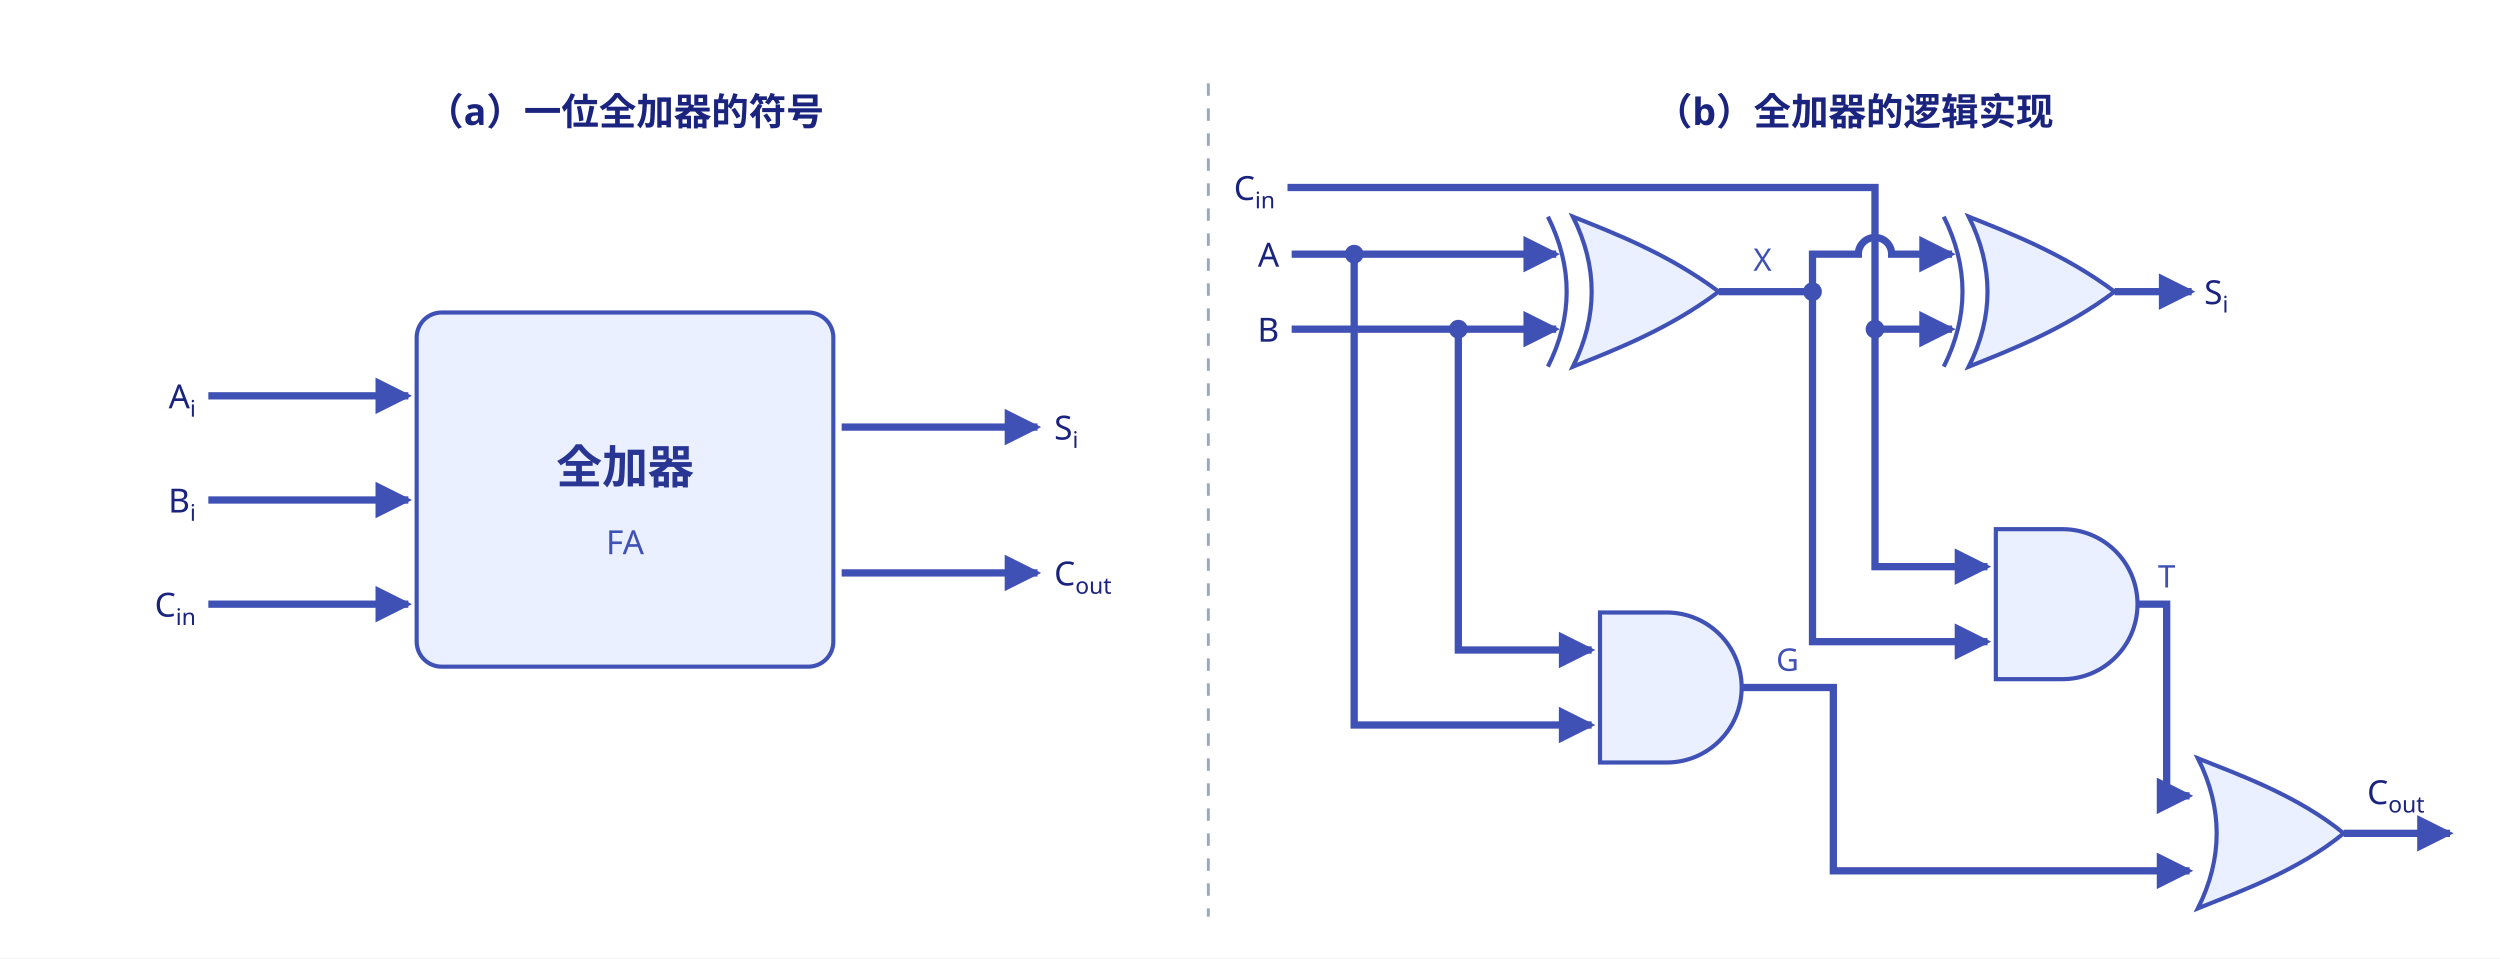
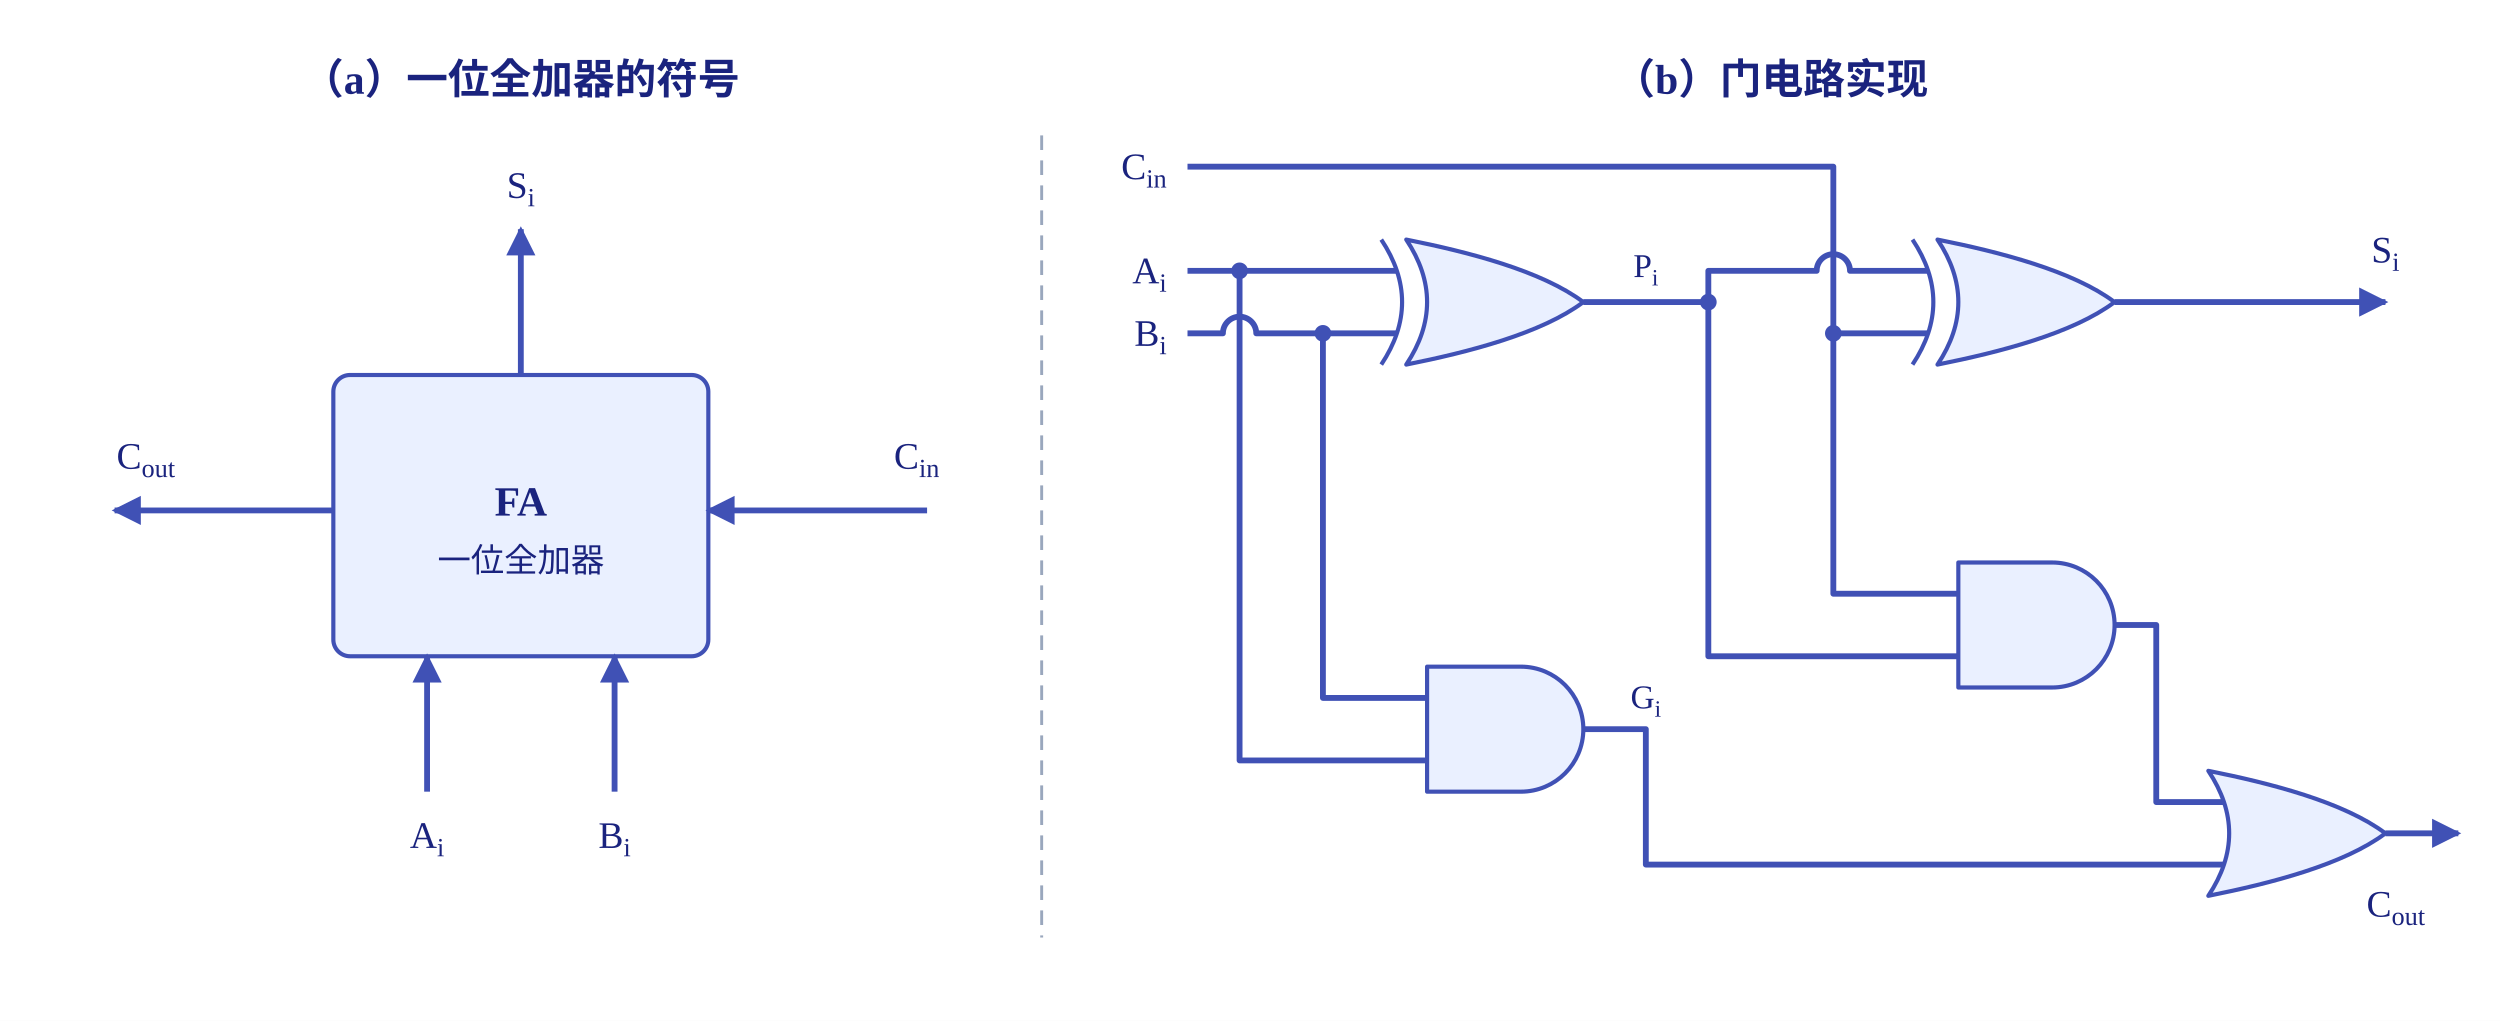
- <svg xmlns="http://www.w3.org/2000/svg" viewBox="0 0 1200 460" width="1200" height="460" role="img" aria-labelledby="title desc" font-family="Source Han Sans SC, Noto Sans SC, Source Han Sans CN, Microsoft YaHei, sans-serif">
+ <svg xmlns="http://www.w3.org/2000/svg" width="1200" height="490" viewBox="0 0 1200 490" role="img" aria-labelledby="title desc" font-family="Times New Roman, Times, Liberation Serif, Noto Serif, serif">
  <defs>
    <marker id="arrow" viewBox="0 0 10 10" refX="9" refY="5" markerWidth="5" markerHeight="5" orient="auto">
-       <path d="M 0 0 L 10 5 L 0 10 z" fill="#4051b5" />
+       <path d="M 0 0 L 10 5 L 0 10 Z" fill="#4051b5" />
+     </marker>
+     <marker id="red-arrow" viewBox="0 0 10 10" refX="9" refY="5" markerWidth="5" markerHeight="5" orient="auto">
+       <path d="M 0 0 L 10 5 L 0 10 Z" fill="#d62728" />
    </marker>
  </defs>
-   <rect width="1200" height="460" fill="#ffffff" />
-   <line x1="580" y1="40" x2="580" y2="440" stroke="#9aa7bd" stroke-width="1.4" stroke-dasharray="6 6" />
-   <text x="300" y="60" text-anchor="middle" font-size="18" font-weight="700" fill="#1a237e">（a）一位全加器的符号</text>
-   <rect x="200" y="150" width="200" height="170" rx="12" fill="#eaf0ff" stroke="#4051b5" stroke-width="2" />
-   <text x="300" y="232" text-anchor="middle" font-size="22" font-weight="700" fill="#283593">全加器</text>
-   <text x="300" y="266" text-anchor="middle" font-size="16" fill="#4051b5">FA</text>
-   <line x1="100" y1="190" x2="196" y2="190" stroke="#4051b5" stroke-width="3.5" marker-end="url(#arrow)" />
-   <text x="94" y="196" text-anchor="end" font-size="16" fill="#1a237e">A<tspan font-size="11" dy="4">i</tspan>
+   <rect width="1200" height="490" fill="#ffffff" />
+   <text x="250" y="45" text-anchor="middle" font-size="20" fill="#1a237e" font-weight="700">
+     <tspan font-family="Source Han Sans SC, Noto Sans SC, Source Han Sans CN, Microsoft YaHei, sans-serif">（</tspan>a<tspan font-family="Source Han Sans SC, Noto Sans SC, Source Han Sans CN, Microsoft YaHei, sans-serif">）一位全加器的符号</tspan>
  </text>
-   <line x1="100" y1="240" x2="196" y2="240" stroke="#4051b5" stroke-width="3.5" marker-end="url(#arrow)" />
-   <text x="94" y="246" text-anchor="end" font-size="16" fill="#1a237e">B<tspan font-size="11" dy="4">i</tspan>
+   <text x="850" y="45" text-anchor="middle" font-size="20" fill="#1a237e" font-weight="700">
+     <tspan font-family="Source Han Sans SC, Noto Sans SC, Source Han Sans CN, Microsoft YaHei, sans-serif">（</tspan>b<tspan font-family="Source Han Sans SC, Noto Sans SC, Source Han Sans CN, Microsoft YaHei, sans-serif">）门电路实现</tspan>
  </text>
-   <line x1="100" y1="290" x2="196" y2="290" stroke="#4051b5" stroke-width="3.5" marker-end="url(#arrow)" />
-   <text x="94" y="296" text-anchor="end" font-size="16" fill="#1a237e">C<tspan font-size="11" dy="4">in</tspan>
+   <path d="M 500 65 V 450" fill="none" stroke="#9aa7bd" stroke-width="1.4" stroke-linejoin="round" stroke-dasharray="7 5" />
+   <rect x="160" y="180" width="180" height="135" rx="8" fill="#eaf0ff" stroke="#4051b5" stroke-width="2" />
+   <text x="250.0" y="247.5" text-anchor="middle" font-size="20" fill="#1a237e" font-weight="700">FA</text>
+   <text x="250.0" y="274.5" text-anchor="middle" font-size="16" fill="#1a237e">
+     <tspan font-family="Source Han Sans SC, Noto Sans SC, Source Han Sans CN, Microsoft YaHei, sans-serif">一位全加器</tspan>
  </text>
-   <line x1="404" y1="205" x2="498" y2="205" stroke="#4051b5" stroke-width="3.5" marker-end="url(#arrow)" />
-   <text x="506" y="211" font-size="16" fill="#1a237e">S<tspan font-size="11" dy="4">i</tspan>
+   <path d="M 205 380 V 315" fill="none" stroke="#4051b5" stroke-width="2.8" stroke-linejoin="round" marker-end="url(#arrow)" />
+   <text x="205" y="407" text-anchor="middle" font-size="18" fill="#1a237e">A<tspan font-size="12.6" dy="4">i</tspan>
  </text>
-   <line x1="404" y1="275" x2="498" y2="275" stroke="#4051b5" stroke-width="3.5" marker-end="url(#arrow)" />
-   <text x="506" y="281" font-size="16" fill="#1a237e">C<tspan font-size="11" dy="4">out</tspan>
+   <path d="M 295 380 V 315" fill="none" stroke="#4051b5" stroke-width="2.8" stroke-linejoin="round" marker-end="url(#arrow)" />
+   <text x="295" y="407" text-anchor="middle" font-size="18" fill="#1a237e">B<tspan font-size="12.6" dy="4">i</tspan>
  </text>
-   <text x="890" y="60" text-anchor="middle" font-size="18" font-weight="700" fill="#1a237e">（b）全加器的逻辑实现</text>
-   <path d="M 743 104 Q 761 140 743 176" fill="none" stroke="#4051b5" stroke-width="2" />
-   <path d="M 755 104 Q 773 140 755 176 C 775 168 801 158 825 140 C 801 122 775 112 755 104 Z" fill="#eaf0ff" stroke="#4051b5" stroke-width="2" />
-   <path d="M 768 294 H 800 A 36 36 0 0 1 800 366 H 768 Z" fill="#eaf0ff" stroke="#4051b5" stroke-width="2" />
-   <path d="M 933 104 Q 951 140 933 176" fill="none" stroke="#4051b5" stroke-width="2" />
-   <path d="M 945 104 Q 963 140 945 176 C 965 168 991 158 1015 140 C 991 122 965 112 945 104 Z" fill="#eaf0ff" stroke="#4051b5" stroke-width="2" />
-   <path d="M 958 254 H 990 A 36 36 0 0 1 990 326 H 958 Z" fill="#eaf0ff" stroke="#4051b5" stroke-width="2" />
-   <path d="M 1055 364 Q 1073 400 1055 436 C 1075 428 1103 418 1125 400 C 1103 382 1075 372 1055 364 Z" fill="#eaf0ff" stroke="#4051b5" stroke-width="2" />
-   <line x1="620" y1="122" x2="747" y2="122" stroke="#4051b5" stroke-width="3.5" marker-end="url(#arrow)" />
-   <text x="614" y="128" text-anchor="end" font-size="16" fill="#1a237e">A</text>
-   <line x1="620" y1="158" x2="747" y2="158" stroke="#4051b5" stroke-width="3.5" marker-end="url(#arrow)" />
-   <text x="614" y="164" text-anchor="end" font-size="16" fill="#1a237e">B</text>
-   <circle cx="650" cy="122" r="4.5" fill="#4051b5" />
-   <circle cx="700" cy="158" r="4.5" fill="#4051b5" />
-   <path d="M 650 122 V 348 H 764" fill="none" stroke="#4051b5" stroke-width="3.5" marker-end="url(#arrow)" />
-   <path d="M 700 158 V 312 H 764" fill="none" stroke="#4051b5" stroke-width="3.5" marker-end="url(#arrow)" />
-   <path d="M 825 140 H 870" fill="none" stroke="#4051b5" stroke-width="3.5" />
-   <text x="846" y="130" text-anchor="middle" font-size="15" fill="#4051b5">X</text>
-   <circle cx="870" cy="140" r="4.5" fill="#4051b5" />
-   <path d="M 870 140 V 122 H 892 A 8 8 0 0 1 908 122 H 937" fill="none" stroke="#4051b5" stroke-width="3.5" marker-end="url(#arrow)" />
-   <path d="M 870 140 V 308 H 954" fill="none" stroke="#4051b5" stroke-width="3.5" marker-end="url(#arrow)" />
-   <text x="612" y="96" text-anchor="end" font-size="16" fill="#1a237e">C<tspan font-size="11" dy="4">in</tspan>
+   <path d="M 250 180 V 110" fill="none" stroke="#4051b5" stroke-width="2.8" stroke-linejoin="round" marker-end="url(#arrow)" />
+   <text x="250" y="95" text-anchor="middle" font-size="18" fill="#1a237e">S<tspan font-size="12.6" dy="4">i</tspan>
  </text>
-   <path d="M 618 90 H 900 V 272 H 954" fill="none" stroke="#4051b5" stroke-width="3.5" marker-end="url(#arrow)" />
-   <path d="M 900 158 H 937" fill="none" stroke="#4051b5" stroke-width="3.5" marker-end="url(#arrow)" />
-   <circle cx="900" cy="158" r="4.5" fill="#4051b5" />
-   <path d="M 836 330 H 880 V 418 H 1051" fill="none" stroke="#4051b5" stroke-width="3.5" marker-end="url(#arrow)" />
-   <text x="858" y="322" text-anchor="middle" font-size="15" fill="#4051b5">G</text>
-   <path d="M 1026 290 H 1040 V 382 H 1051" fill="none" stroke="#4051b5" stroke-width="3.5" marker-end="url(#arrow)" />
-   <text x="1040" y="282" text-anchor="middle" font-size="15" fill="#4051b5">T</text>
-   <path d="M 1015 140 H 1052" fill="none" stroke="#4051b5" stroke-width="3.5" marker-end="url(#arrow)" />
-   <text x="1058" y="146" font-size="16" fill="#1a237e">S<tspan font-size="11" dy="4">i</tspan>
+   <path d="M 445 245 H 340" fill="none" stroke="#4051b5" stroke-width="2.8" stroke-linejoin="round" marker-end="url(#arrow)" />
+   <text x="440" y="225" text-anchor="middle" font-size="18" fill="#1a237e">C<tspan font-size="12.6" dy="4">in</tspan>
  </text>
-   <path d="M 1125 400 H 1176" fill="none" stroke="#4051b5" stroke-width="3.5" marker-end="url(#arrow)" />
-   <text x="1150" y="386" text-anchor="middle" font-size="16" fill="#1a237e">C<tspan font-size="11" dy="4">out</tspan>
+   <path d="M 160 245 H 55" fill="none" stroke="#4051b5" stroke-width="2.8" stroke-linejoin="round" marker-end="url(#arrow)" />
+   <text x="70" y="225" text-anchor="middle" font-size="18" fill="#1a237e">C<tspan font-size="12.6" dy="4">out</tspan>
+   </text>
+   <path d="M 675 115 Q 695 145 675 175 C 705 169 740 160 760 145 C 740 130 705 121 675 115 Z" fill="#eaf0ff" stroke="#4051b5" stroke-width="2" stroke-linejoin="round" />
+   <path d="M 663 115 Q 683 145 663 175" fill="none" stroke="#4051b5" stroke-width="2" stroke-linejoin="round" />
+   <path d="M 930 115 Q 950 145 930 175 C 960 169 995 160 1015 145 C 995 130 960 121 930 115 Z" fill="#eaf0ff" stroke="#4051b5" stroke-width="2" stroke-linejoin="round" />
+   <path d="M 918 115 Q 938 145 918 175" fill="none" stroke="#4051b5" stroke-width="2" stroke-linejoin="round" />
+   <path d="M 685 320 H 730 A 30 30 0 0 1 730 380 H 685 Z" fill="#eaf0ff" stroke="#4051b5" stroke-width="2" stroke-linejoin="round" />
+   <path d="M 940 270 H 985 A 30 30 0 0 1 985 330 H 940 Z" fill="#eaf0ff" stroke="#4051b5" stroke-width="2" stroke-linejoin="round" />
+   <path d="M 1060 370 Q 1080 400 1060 430 C 1090 424 1125 415 1145 400 C 1125 385 1090 376 1060 370 Z" fill="#eaf0ff" stroke="#4051b5" stroke-width="2" stroke-linejoin="round" />
+   <text x="560" y="136" text-anchor="end" font-size="18" fill="#1a237e">A<tspan font-size="12.6" dy="4">i</tspan>
+   </text>
+   <text x="560" y="166" text-anchor="end" font-size="18" fill="#1a237e">B<tspan font-size="12.6" dy="4">i</tspan>
+   </text>
+   <path d="M 570 130 H 670.5" fill="none" stroke="#4051b5" stroke-width="2.8" stroke-linejoin="round" />
+   <path d="M 570 160 H 587 A 8 8 0 0 1 603 160 H 670.5" fill="none" stroke="#4051b5" stroke-width="2.8" stroke-linejoin="round" />
+   <path d="M 595 130 V 365 H 685" fill="none" stroke="#4051b5" stroke-width="2.8" stroke-linejoin="round" />
+   <circle cx="595" cy="130" r="4" fill="#4051b5" />
+   <path d="M 635 160 V 335 H 685" fill="none" stroke="#4051b5" stroke-width="2.8" stroke-linejoin="round" />
+   <circle cx="635" cy="160" r="4" fill="#4051b5" />
+   <path d="M 760 145 H 820" fill="none" stroke="#4051b5" stroke-width="2.8" stroke-linejoin="round" />
+   <circle cx="820" cy="145" r="4" fill="#4051b5" />
+   <text x="790" y="133" text-anchor="middle" font-size="16" fill="#1a237e">P<tspan font-size="11.2" dy="4">i</tspan>
+   </text>
+   <path d="M 820 145 V 130 H 872 A 8 8 0 0 1 888 130 H 925.5" fill="none" stroke="#4051b5" stroke-width="2.8" stroke-linejoin="round" />
+   <path d="M 820 145 V 315 H 940" fill="none" stroke="#4051b5" stroke-width="2.8" stroke-linejoin="round" />
+   <text x="560" y="86" text-anchor="end" font-size="18" fill="#1a237e">C<tspan font-size="12.6" dy="4">in</tspan>
+   </text>
+   <path d="M 570 80 H 880 V 285 H 940" fill="none" stroke="#4051b5" stroke-width="2.8" stroke-linejoin="round" />
+   <path d="M 880 160 H 925.5" fill="none" stroke="#4051b5" stroke-width="2.8" stroke-linejoin="round" />
+   <circle cx="880" cy="160" r="4" fill="#4051b5" />
+   <path d="M 760 350 H 790 V 415 H 1067.5" fill="none" stroke="#4051b5" stroke-width="2.8" stroke-linejoin="round" />
+   <text x="790" y="340" text-anchor="middle" font-size="16" fill="#1a237e">G<tspan font-size="11.2" dy="4">i</tspan>
+   </text>
+   <path d="M 1015 300 H 1035 V 385 H 1067.5" fill="none" stroke="#4051b5" stroke-width="2.8" stroke-linejoin="round" />
+   <path d="M 1015 145 H 1145" fill="none" stroke="#4051b5" stroke-width="2.8" stroke-linejoin="round" marker-end="url(#arrow)" />
+   <text x="1145" y="126" text-anchor="middle" font-size="18" fill="#1a237e">S<tspan font-size="12.6" dy="4">i</tspan>
+   </text>
+   <path d="M 1145 400 H 1180" fill="none" stroke="#4051b5" stroke-width="2.8" stroke-linejoin="round" marker-end="url(#arrow)" />
+   <text x="1150" y="440" text-anchor="middle" font-size="18" fill="#1a237e">C<tspan font-size="12.6" dy="4">out</tspan>
  </text>
</svg>
